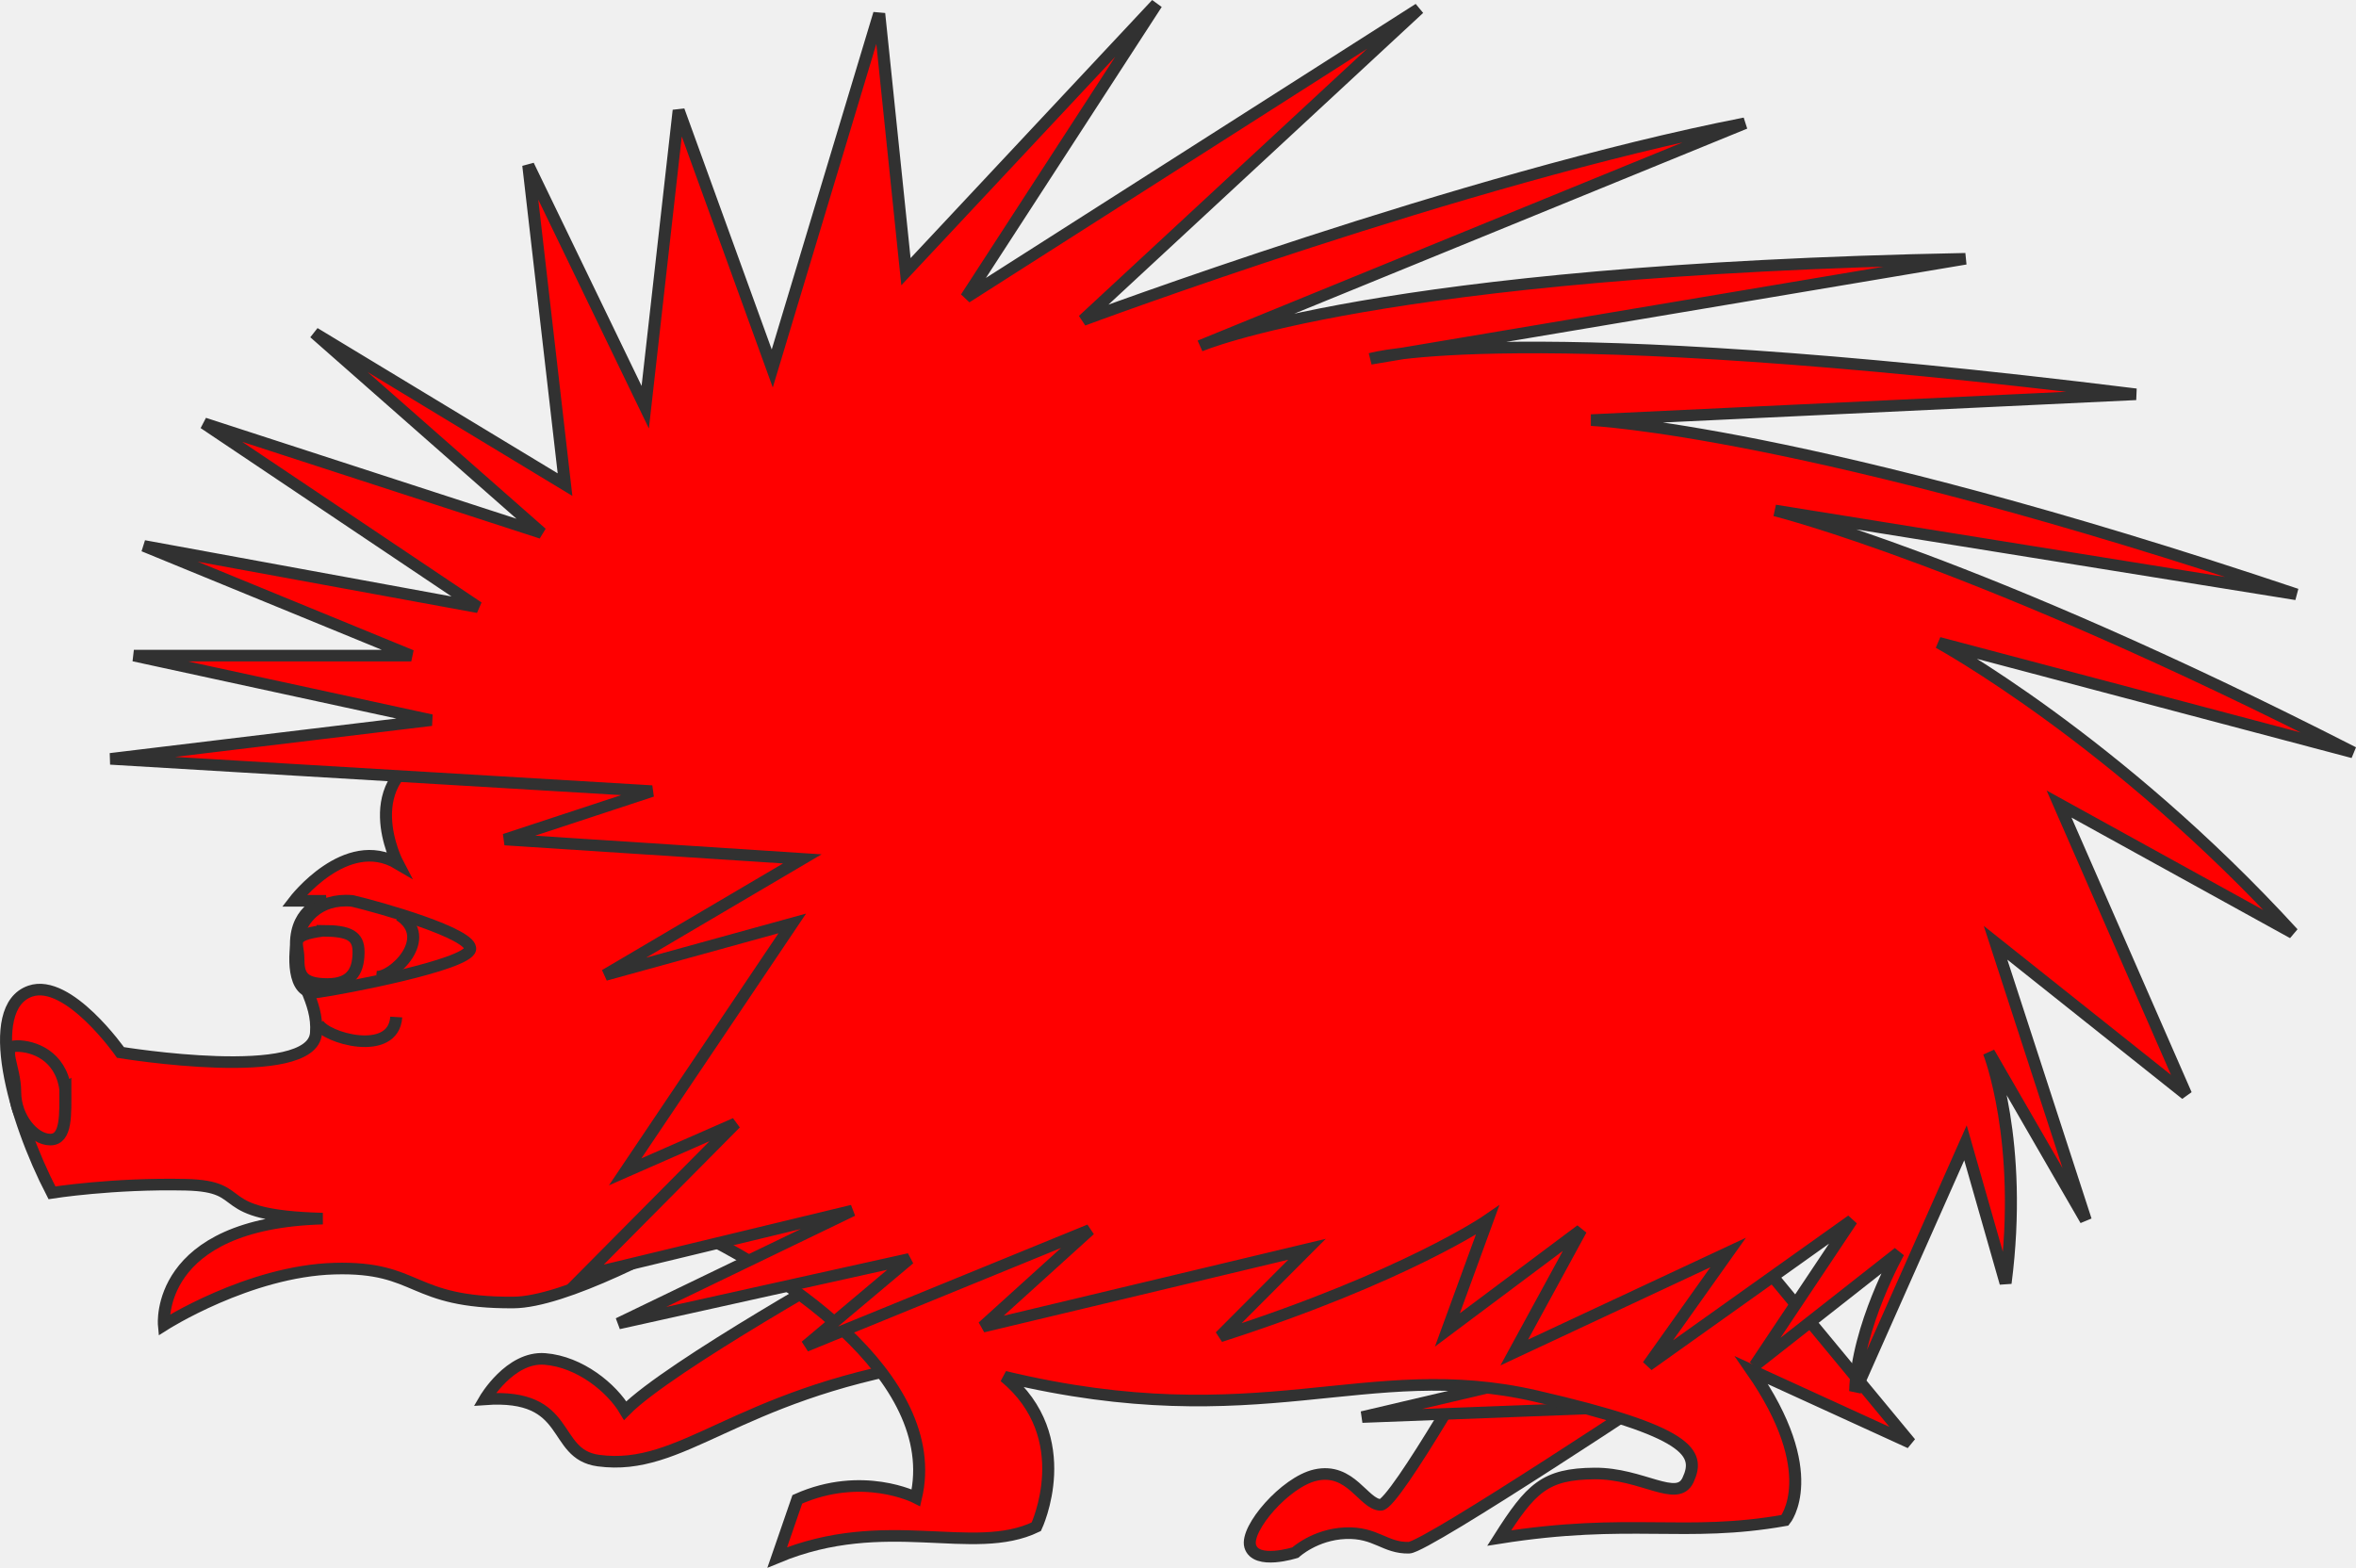
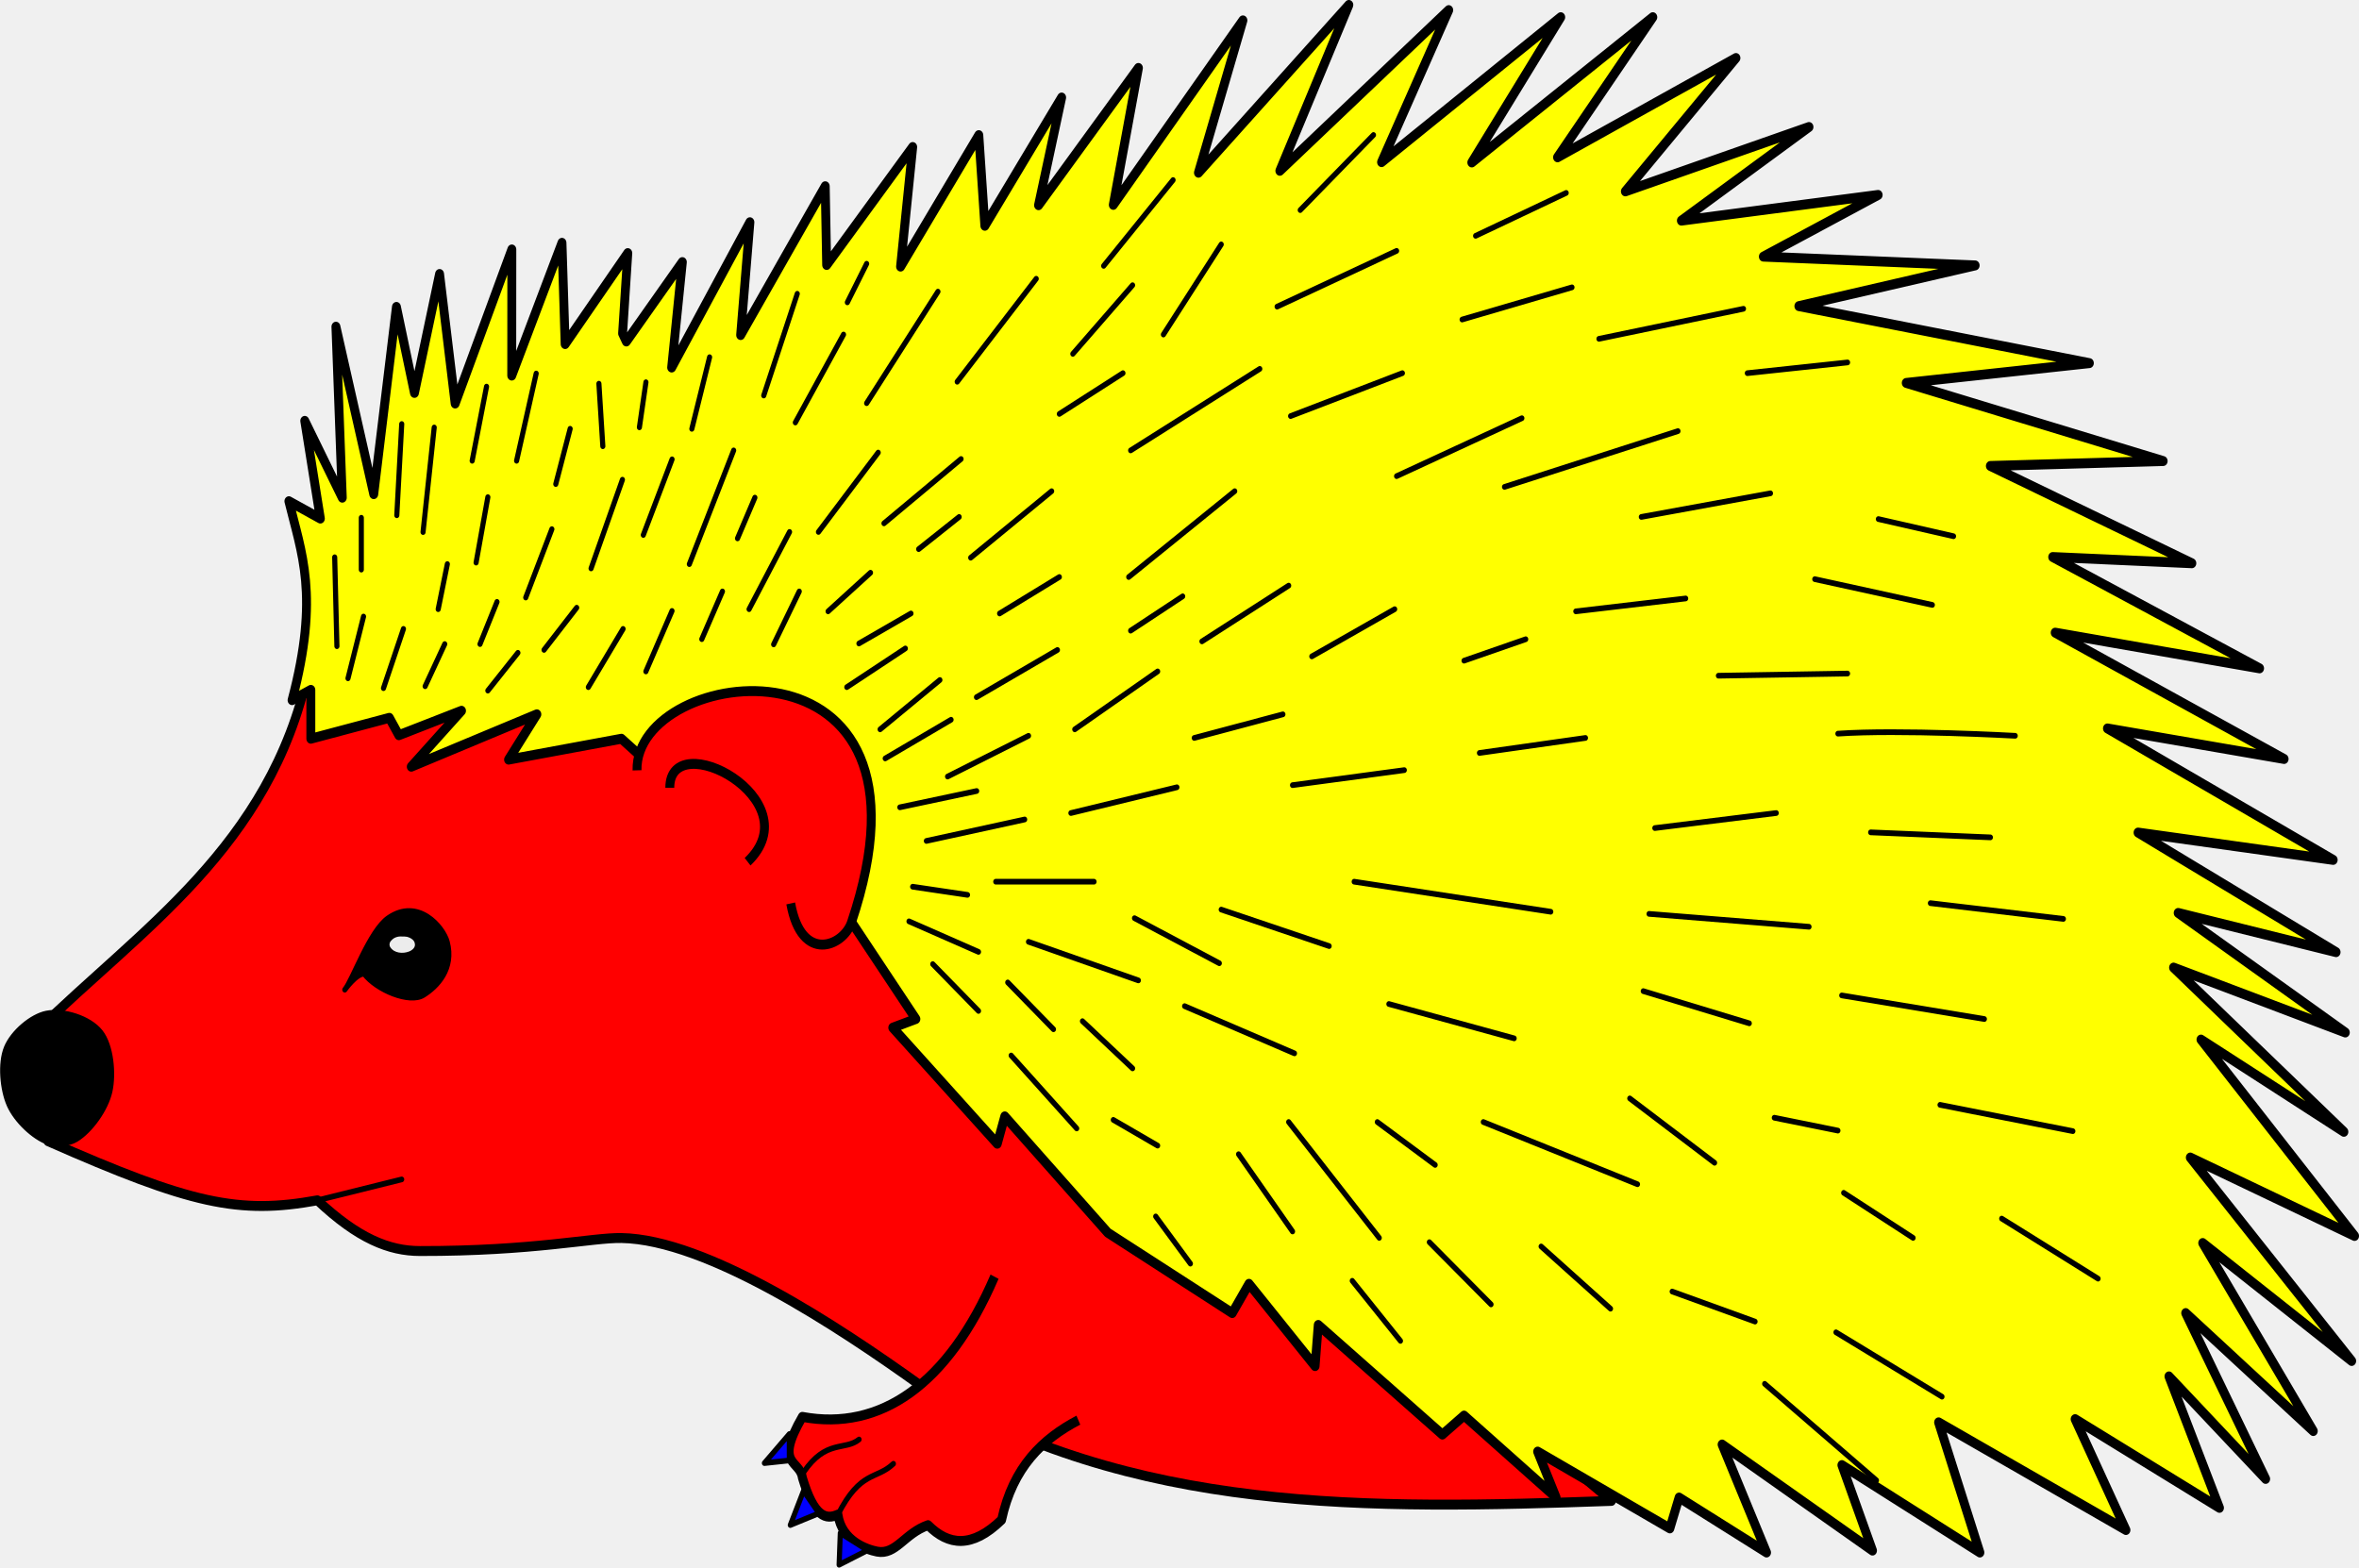
- <svg xmlns="http://www.w3.org/2000/svg" id="svg2" version="1.1" width="475.867" height="316.705">
-   <g transform="translate(-63.50837,-130.4068)" style="display:inline" id="layer3" />
-   <g transform="translate(-63.50837,-130.4068)" style="display:inline" id="layer4">
-     <g transform="matrix(-1.639903,0,0,1.583152,792.6359,-492.7433)" id="g2288" style="display:inline;stroke:#313131;stroke-opacity:1">
-       <g style="display:inline;fill:#ff0000;stroke:#313131;stroke-opacity:1" id="g1961">
-         <path id="path6423" d="m 260.891,563.798 c 0,0 11.959,21.9 13.681,21.832 2.116,-0.083 3.667,-4.824 8.033,-3.8 3.677,0.863 8.645,6.793 8.028,9.057 -0.67,2.456 -5.558,0.823 -5.558,0.823 0,0 -2.419,-2.316 -6.175,-2.47 -3.756,-0.154 -4.839,1.924 -7.822,1.853 -2.161,-0.051 -33.139,-21.407 -33.139,-21.407" style="fill:#ff0000;fill-opacity:1;fill-rule:evenodd;stroke:#313131;stroke-width:1.48;stroke-linecap:butt;stroke-linejoin:miter;stroke-miterlimit:4;stroke-dasharray:none;stroke-opacity:1" />
-         <path id="path3753" d="m 330.77,567.628 c 23.465,4.117 29.765,13.791 40.138,12.35 5.914,-0.821 3.088,-8.645 13.997,-7.822 0,0 -3.088,-5.506 -7.41,-5.146 -4.323,0.36 -8.231,3.709 -9.88,6.587 -5.423,-5.7 -29.434,-19.554 -29.434,-19.554" style="fill:#ff0000;fill-opacity:1;fill-rule:evenodd;stroke:#313131;stroke-width:1.48;stroke-linecap:butt;stroke-linejoin:miter;stroke-miterlimit:4;stroke-dasharray:none;stroke-opacity:1" />
-         <path id="path7310" d="m 245.555,573.185 31.287,1.235 -23.671,-5.763" style="fill:#ff0000;fill-opacity:1;fill-rule:evenodd;stroke:#313131;stroke-width:1.48;stroke-linecap:butt;stroke-linejoin:miter;stroke-miterlimit:4;stroke-dasharray:none;stroke-opacity:1" />
-         <path id="path2866" d="m 361.645,549.514 c -12.762,5.763 -33.345,19.76 -29.846,35.198 0,0 6.587,-3.499 14.614,0.206 l 2.47,7.41 c -13.379,-5.763 -24.083,0 -31.904,-3.911 0,0 -5.184,-11.37 3.911,-19.143 -31.493,7.822 -44.504,-2.526 -65.455,2.47 -18.988,4.528 -20.275,7.256 -18.731,10.703 1.337,2.987 5.66,-0.875 11.527,-0.823 6.107,0.054 7.822,1.853 11.733,8.233 -16.117,-2.649 -22.848,10e-6 -35.198,-2.264 0,0 -4.734,-5.969 4.117,-19.143 l -19.554,9.263 22.848,-28.611" style="fill:#ff0000;fill-opacity:1;fill-rule:evenodd;stroke:#313131;stroke-width:1.48;stroke-linecap:butt;stroke-linejoin:miter;stroke-miterlimit:4;stroke-dasharray:none;stroke-opacity:1" />
-         <path id="path4640" d="m 315.536,485.241 c 0,0 35.603,60.867 39.498,63.18 7.686,4.562 20.157,11.351 26.372,11.385 12.833,0.074 11.475,-4.631 22.024,-4.323 10.549,0.309 20.995,7.204 20.995,7.204 0,0 1.197,-12.994 -19.554,-13.585 14.267,-0.387 8.504,-4.13 16.878,-4.323 8.954,-0.206 16.467,1.029 16.467,1.029 4.734,-9.468 8.542,-23.619 2.676,-25.729 -4.68,-1.683 -11.115,7.822 -11.115,7.822 0,0 -23.613,4.028 -24.083,-2.47 -0.309,-4.271 2.47,-6.587 2.47,-11.321 0,-4.734 -3.705,-5.558 -3.705,-5.558 h 3.911 c 0,0 -6.381,-8.645 -12.762,-4.734 0,0 5.558,-10.909 -4.94,-14.614" style="fill:#ff0000;fill-opacity:1;fill-rule:evenodd;stroke:#313131;stroke-width:1.48;stroke-linecap:butt;stroke-linejoin:miter;stroke-miterlimit:4;stroke-dasharray:none;stroke-opacity:1" />
-         <path id="path5527" d="m 436.569,532.533 c 0,3.238 -0.193,6.484 1.853,6.484 2.045,0 4.323,-2.834 4.323,-6.072 0,-3.238 1.839,-5.866 -0.206,-5.866 -2.045,0 -5.352,1.187 -5.969,5.455 z" style="fill:#ff0000;fill-opacity:1;stroke:#313131;stroke-width:1.48;stroke-miterlimit:4;stroke-dasharray:none;stroke-opacity:1" />
-         <path style="fill:#ff0000;fill-opacity:1;stroke:#313131;stroke-width:1.48;stroke-miterlimit:4;stroke-dasharray:none;stroke-opacity:1" d="m 401.235,508.563 c -3.149,0.756 -14.995,4.207 -14.517,6.196 0.477,1.989 15.497,4.983 18.852,5.462 3.206,0.458 2.84,-5.138 2.363,-7.127 -0.477,-1.989 -2.403,-4.927 -6.697,-4.531 z" id="path6415" />
-         <path id="path6417" d="m 395.402,510.406 c -4.323,2.882 0.823,8.028 2.882,7.822" style="fill:#ff0000;fill-opacity:1;fill-rule:evenodd;stroke:#313131;stroke-width:1.48;stroke-linecap:butt;stroke-linejoin:miter;stroke-miterlimit:4;stroke-dasharray:none;stroke-opacity:1" />
-         <path style="fill:#ff0000;fill-opacity:1;fill-rule:evenodd;stroke:#313131;stroke-width:1.48;stroke-linecap:butt;stroke-linejoin:miter;stroke-miterlimit:4;stroke-dasharray:none;stroke-opacity:1" d="m 395.812,523.381 c 0.334,5.184 8.805,2.683 9.655,0.798" id="path6419" />
-         <path style="fill:#ff0000;fill-opacity:1;stroke:#313131;stroke-width:1.48;stroke-miterlimit:4;stroke-dasharray:none;stroke-opacity:1" d="m 404.881,512.376 c -3.238,0 -4.425,0.631 -4.425,2.676 0,2.045 0.57,4.117 3.808,4.117 3.238,0 3.602,-1.248 3.602,-3.293 0,-2.045 1.283,-2.882 -2.985,-3.499 z" id="path6421" />
-         <path id="path1978" d="m 364.321,494.557 66.69,-4.117 -39.52,-4.94 36.638,-8.233 H 393.961 l 32.933,-13.997 -41.167,7.822 33.757,-23.465 -41.578,13.997 27.993,-25.523 -30.875,19.348 4.528,-40.755 -14.408,30.875 -4.117,-37.873 -11.527,32.933 -13.173,-45.283 -3.293,32.933 -30.875,-34.168 23.465,37.462 -55.781,-36.844 41.373,39.726 c 0,0 -46.93,-18.113 -81.51,-25.112 l 67.102,28.405 c 0,0 -21.613,-9.674 -94.272,-11.115 l 73.277,12.762 c 0,0 -17.29,-5.352 -94.272,4.528 l 67.102,3.293 c 0,0 -26.553,1.235 -86.862,22.23 l 64.22,-10.703 c 0,0 -24.906,6.381 -71.219,30.875 l 51.047,-13.997 c 0,0 -21.818,12.35 -43.637,37.05 l 28.817,-16.467 -15.643,37.05 23.465,-19.348 -11.115,35.403 11.938,-21.407 c 0,0 -4.323,11.321 -2.058,29.434 l 4.94,-17.908 13.585,31.698 c -0.206,-8.233 -5.352,-17.702 -5.352,-17.702 l 17.702,14.408 -11.938,-18.525 25.112,18.525 -9.88,-14.408 26.347,12.762 -8.233,-15.643 16.467,12.762 -4.94,-13.997 c 0,0 10.086,7.204 32.933,14.82 l -10.703,-11.115 39.932,9.88 -13.173,-12.35 34.992,14.82 -12.762,-11.115 35.815,8.233 -28.817,-14.408 32.933,8.233 -18.525,-19.348 13.585,6.175 -20.583,-31.698 23.053,6.587 -24.288,-14.82 36.638,-2.47 z" style="fill:#ff0000;fill-opacity:1;fill-rule:evenodd;stroke:#313131;stroke-width:1.48;stroke-linecap:butt;stroke-linejoin:miter;stroke-miterlimit:4;stroke-dasharray:none;stroke-opacity:1" />
+ <svg xmlns="http://www.w3.org/2000/svg" width="111.894" height="74.368" viewBox="0 0 111.894 74.368" version="1.1" id="svg3821">
+   <defs id="defs3818" />
+   <g id="layer1" transform="translate(-48.91722,-120.0918)" clip-path="none">
+     <g id="g4068" transform="matrix(0.4172814,0,0,0.4646921,-27.24605,-50.99393)" style="display:inline;stroke-width:0.579;stroke-dasharray:none">
+       <g transform="matrix(1.05,0,0,1.05,182.4048,368.1511)" id="g5479" style="display:inline;stroke-width:0.552;stroke-dasharray:none">
+         <g id="g5481" style="display:inline;stroke-width:0.552;stroke-dasharray:none" transform="translate(-172.7968,-224.447)">
+           <g id="g5483" transform="translate(212.9503,-619.1589)" style="stroke-width:0.552;stroke-dasharray:none" />
+           <g id="g5485" transform="translate(212.9503,-619.1589)" style="stroke-width:0.552;stroke-dasharray:none">
+             <g transform="matrix(2,0,0,2,-732.8919,-1853.188)" id="g5487" style="stroke-width:0.276;stroke-dasharray:none" />
+             <g transform="matrix(2,0,0,2,1696.976,-413.5503)" id="g5489" style="stroke-width:0.276;stroke-dasharray:none" />
+             <g id="g5491" transform="matrix(2,0,0,2,-732.8921,-453.1879)" style="stroke-width:0.276;stroke-dasharray:none" />
+             <g id="g5493" transform="matrix(2,0,0,2,-732.8921,-453.1879)" style="stroke-width:0.276;stroke-dasharray:none" />
+             <g id="g5495" transform="matrix(2,0,0,2,-732.8921,-453.1879)" style="stroke-width:0.276;stroke-dasharray:none" />
+           </g>
+           <g id="g5497" transform="translate(212.9503,-619.1589)" style="stroke-width:0.552;stroke-dasharray:none" />
+           <g id="g5499" transform="translate(212.9503,-619.1589)" style="stroke-width:0.552;stroke-dasharray:none" />
+         </g>
+         <g id="g5501" transform="translate(-172.7968,-224.447)" style="stroke-width:0.552;stroke-dasharray:none">
+           <g id="g3798" style="stroke-width:0.552;stroke-dasharray:none">
+             <path style="fill:#ff0000;stroke:#000000;stroke-width:0.964;stroke-linejoin:round;stroke-dasharray:none" d="m 206.278,289.797 c -4.138,17.033 -18.214,25.054 -29.407,34.941 l 1.232,10.682 c 15.482,6.131 20.65,7.145 29.169,5.752 4.386,3.709 7.758,4.926 11.093,4.93 12.353,0.014 18.655,-1.317 21.827,-1.265 9.229,0.149 23.398,8.552 32.403,14.358 22.86,12.504 48.515,12.034 74.772,11.201 l -112.158,-84.794 z" id="path3383" />
+             <g id="crined">
+               <path id="path3376" d="m 318.933,224.947 -16.281,16.312 4.812,-14.812 -14.031,17.937 2.719,-13.312 -10.812,13.344 2.5,-10.469 -8.312,12.469 -0.656,-8.812 -8.469,12.781 1.312,-11.625 -9.312,11.469 -0.156,-7.656 -9.156,14.469 1,-10.969 -8.469,14.125 1.156,-10.25 -6.062,7.719 -0.406,-0.781 0.562,-7.812 -6.781,8.844 -0.344,-9.844 -5.438,12.906 0.01,-12.26 -6.135,14.979 -1.688,-12.594 -2.719,11.562 -1.951,-8.361 -2.456,18.204 -4.094,-16.281 0.688,16.625 -4.062,-7.469 1.688,9.5 -3.406,-1.688 c 1.341,4.98 3.349,9.149 0.344,19.344 l 2.031,-1 v 4.75 l 8.5,-2.031 1.031,1.688 6.781,-2.375 -5.438,5.438 13.594,-5.094 -3.062,4.406 12.219,-2.031 5.438,4.406 9.719,-6.469 7.25,16.5 9.469,12.812 -2.5,0.844 11.312,11.281 0.812,-2.656 11.156,11.312 13.469,7.812 1.812,-2.844 7.156,8 0.344,-4 13.438,10.656 2.344,-1.844 9.969,7.969 -2,-4.469 14.312,7.469 1,-3 9.469,5.344 -4.812,-10.5 16.281,10.312 -3.312,-8.312 14.938,8.5 -4.469,-12.656 20.281,10.469 -5.5,-10.781 15.625,8.625 -5.469,-12.781 10.469,9.969 -8.656,-16.125 13.812,11.469 -11.969,-18.281 16.125,11.469 -17.469,-19.781 17.781,7.625 -16.625,-19.094 15.469,8.969 -18.438,-15.969 18.594,6.312 -18.094,-11.625 17.094,3.812 -21.438,-11.625 21.125,2.656 -24.438,-12.781 19.125,2.969 -24.781,-12.281 22.125,3.469 -22.395,-10.823 15.062,0.604 -21.812,-9.459 18.707,-0.478 -27.812,-7.594 19.823,-1.926 -31.448,-5.543 19.083,-3.958 -22.927,-0.854 12.427,-5.999 -21.302,2.499 13.813,-9.104 -19.876,6.261 11.969,-12.969 -19.312,9.656 10.312,-13.625 -19.594,14.125 9.625,-14.125 -19.395,14.093 7.27,-14.781 -18.281,15.625 7.469,-16.125 z" style="fill:#ffff00;stroke:#000000;stroke-width:0.964;stroke-linejoin:round;stroke-dasharray:none" />
+             </g>
+             <path style="fill:#ff0000;stroke:#000000;stroke-width:0.964;stroke-linejoin:round;stroke-dasharray:none" d="m 258.512,312.305 c 1.164,5.899 5.707,4.16 6.573,1.849 10.938,-29.195 -23.481,-25.113 -23.212,-14.79" id="path3389" />
+             <path style="fill:#ff0000;stroke:#000000;stroke-width:0.964;stroke-linejoin:round;stroke-dasharray:none" d="m 253.842,308.251 c 7.022,-6.045 -8.429,-13.324 -8.422,-7.19" id="path3387" />
+             <path style="display:inline;fill:#000000;fill-opacity:1;stroke:#000000;stroke-width:0.552;stroke-linecap:round;stroke-linejoin:round;stroke-miterlimit:4;stroke-dasharray:none;stroke-opacity:1" d="m 177.942,323.012 c -1.615,0.289 -3.653,1.839 -4.338,3.329 -0.696,1.515 -0.435,4.054 0.303,5.549 0.741,1.501 2.64,3.13 4.237,3.632 0.871,0.274 2.227,0.137 3.027,-0.303 1.549,-0.853 3.203,-2.926 3.632,-4.641 0.425,-1.699 0.148,-4.436 -1.009,-5.75 -1.214,-1.38 -4.042,-2.139 -5.851,-1.816 z" id="path3391" />
+             <path style="display:inline;fill:#000000;fill-opacity:1;stroke:#000000;stroke-width:0.552;stroke-linecap:round;stroke-linejoin:round;stroke-miterlimit:4;stroke-dasharray:none;stroke-opacity:1" d="m 210.236,320.694 c 0,0 1.251,-1.59 2.101,-1.552 1.351,1.582 4.915,2.899 6.407,2.068 1.511,-0.842 3.347,-2.567 2.578,-5.157 -0.424,-1.426 -3.138,-4.338 -6.383,-2.32 -2.009,1.249 -3.871,6.091 -4.703,6.961 z" id="path3393" />
+             <ellipse style="display:inline;fill:#ffffff;fill-opacity:1;stroke:#ffffff;stroke-width:0.64;stroke-linecap:round;stroke-linejoin:round;stroke-miterlimit:4;stroke-dasharray:none;stroke-opacity:1" id="path3395" transform="matrix(1.180398,0,0,0.6301311,-109.3087,145.8639)" cx="275.986" cy="270.475" rx="0.877" ry="1.007" />
+             <g transform="translate(-41.1918,41.88454)" id="g3397" style="display:inline;stroke-width:0.552;stroke-dasharray:none;fill:#ff0000">
+               <path id="path3399" d="m 321.769,306.713 c -5.026,10.496 -12.378,15.039 -20.807,13.629 -3.084,4.772 -0.257,4.171 0,5.906 1.284,3.887 2.568,4.112 3.852,3.595 0.416,2.601 3.155,3.408 4.242,3.599 2.04,0.359 2.974,-1.787 5.515,-2.572 2.192,1.982 4.743,2.287 7.96,-0.514 1.233,-5.135 4.432,-7.868 8.311,-9.696" style="fill:#ff0000;stroke:#000000;stroke-width:0.964;stroke-linejoin:round;stroke-dasharray:none" />
+               <path id="path3401" d="m 304.813,329.843 c 2.472,-4.34 4.145,-3.356 6.005,-4.944" style="fill:#ff0000;fill-opacity:1;stroke:#000000;stroke-width:0.552;stroke-linecap:round;stroke-linejoin:round;stroke-miterlimit:4;stroke-dasharray:none;stroke-opacity:1" />
+               <path id="path3403" d="m 301.09,325.735 c 2.44,-3.241 4.481,-2.079 6.011,-3.195" style="fill:#ff0000;fill-opacity:1;stroke:#000000;stroke-width:0.552;stroke-linecap:round;stroke-linejoin:round;stroke-miterlimit:4;stroke-dasharray:none;stroke-opacity:1" />
+               <g id="armed">
+                 <path id="path3405" d="m 304.942,334.722 0.128,-3.081 2.953,1.669 z" style="fill:#0000ff;stroke:#000000;stroke-width:0.552;stroke-linejoin:round;stroke-dasharray:none" />
+                 <path id="path3407" d="m 301.09,327.532 1.669,2.183 -3.102,1.145 z" style="fill:#0000ff;stroke:#000000;stroke-width:0.552;stroke-linejoin:round;stroke-dasharray:none" />
+                 <path id="path3409" d="m 299.55,322.011 -2.696,2.824 2.696,-0.257 z" style="fill:#0000ff;stroke:#000000;stroke-width:0.552;stroke-linejoin:round;stroke-dasharray:none" />
+               </g>
+             </g>
+             <path id="path3411" d="m 311.167,254.28 12.935,-5.424" style="display:inline;fill:#fcef3c;fill-opacity:1;stroke:#000000;stroke-width:0.552;stroke-linecap:round;stroke-linejoin:round;stroke-miterlimit:4;stroke-dasharray:none;stroke-opacity:1" />
+             <path id="path3413" d="m 312.628,264.92 12.1,-4.173" style="display:inline;fill:#fcef3c;fill-opacity:1;stroke:#000000;stroke-width:0.552;stroke-linecap:round;stroke-linejoin:round;stroke-miterlimit:4;stroke-dasharray:none;stroke-opacity:1" />
+             <path id="path3415" d="m 324.102,270.761 13.561,-5.633" style="display:inline;fill:#fcef3c;fill-opacity:1;stroke:#000000;stroke-width:0.552;stroke-linecap:round;stroke-linejoin:round;stroke-miterlimit:4;stroke-dasharray:none;stroke-opacity:1" />
+             <path id="path3417" d="m 335.785,271.805 18.776,-5.424" style="display:inline;fill:#fcef3c;fill-opacity:1;stroke:#000000;stroke-width:0.552;stroke-linecap:round;stroke-linejoin:round;stroke-miterlimit:4;stroke-dasharray:none;stroke-opacity:1" />
+             <path id="path3419" d="m 350.598,274.725 13.978,-2.295" style="display:inline;fill:#fcef3c;fill-opacity:1;stroke:#000000;stroke-width:0.552;stroke-linecap:round;stroke-linejoin:round;stroke-miterlimit:4;stroke-dasharray:none;stroke-opacity:1" />
+             <path id="path3421" d="m 362.073,260.747 10.849,-1.043" style="display:inline;fill:#fcef3c;fill-opacity:1;stroke:#000000;stroke-width:0.552;stroke-linecap:round;stroke-linejoin:round;stroke-miterlimit:4;stroke-dasharray:none;stroke-opacity:1" />
+             <path id="path3423" d="m 346.008,257.409 15.647,-2.921" style="display:inline;fill:#fcef3c;fill-opacity:1;stroke:#000000;stroke-width:0.552;stroke-linecap:round;stroke-linejoin:round;stroke-miterlimit:4;stroke-dasharray:none;stroke-opacity:1" />
+             <path id="path3425" d="m 295.312,268.258 13.978,-7.928" style="display:inline;fill:#fcef3c;fill-opacity:1;stroke:#000000;stroke-width:0.552;stroke-linecap:round;stroke-linejoin:round;stroke-miterlimit:4;stroke-dasharray:none;stroke-opacity:1" />
+             <path id="path3427" d="m 298.858,256.992 6.259,-8.762" style="display:inline;fill:#fcef3c;fill-opacity:1;stroke:#000000;stroke-width:0.552;stroke-linecap:round;stroke-linejoin:round;stroke-miterlimit:4;stroke-dasharray:none;stroke-opacity:1" />
+             <path id="path3429" d="m 313.671,244.892 7.928,-7.302" style="display:inline;fill:#fcef3c;fill-opacity:1;stroke:#000000;stroke-width:0.552;stroke-linecap:round;stroke-linejoin:round;stroke-miterlimit:4;stroke-dasharray:none;stroke-opacity:1" />
+             <path id="path3431" d="m 289.053,258.87 6.467,-6.676" style="display:inline;fill:#fcef3c;fill-opacity:1;stroke:#000000;stroke-width:0.552;stroke-linecap:round;stroke-linejoin:round;stroke-miterlimit:4;stroke-dasharray:none;stroke-opacity:1" />
+             <path id="path3433" d="m 276.535,261.582 8.554,-10.014" style="display:inline;fill:#fcef3c;fill-opacity:1;stroke:#000000;stroke-width:0.552;stroke-linecap:round;stroke-linejoin:round;stroke-miterlimit:4;stroke-dasharray:none;stroke-opacity:1" />
+             <path id="path3435" d="m 266.73,263.668 7.719,-10.849" style="display:inline;fill:#fcef3c;fill-opacity:1;stroke:#000000;stroke-width:0.552;stroke-linecap:round;stroke-linejoin:round;stroke-miterlimit:4;stroke-dasharray:none;stroke-opacity:1" />
+             <path id="path3437" d="m 259.011,265.546 5.216,-8.554" style="display:inline;fill:#fcef3c;fill-opacity:1;stroke:#000000;stroke-width:0.552;stroke-linecap:round;stroke-linejoin:round;stroke-miterlimit:4;stroke-dasharray:none;stroke-opacity:1" />
+             <path id="path3439" d="m 247.536,279.315 4.798,-11.057" style="display:inline;fill:#fcef3c;fill-opacity:1;stroke:#000000;stroke-width:0.552;stroke-linecap:round;stroke-linejoin:round;stroke-miterlimit:4;stroke-dasharray:none;stroke-opacity:1" />
+             <path id="path3441" d="m 292.391,250.316 7.511,-8.345" style="display:inline;fill:#fcef3c;fill-opacity:1;stroke:#000000;stroke-width:0.552;stroke-linecap:round;stroke-linejoin:round;stroke-miterlimit:4;stroke-dasharray:none;stroke-opacity:1" />
+             <path id="path3443" d="m 332.656,247.395 9.806,-4.173" style="display:inline;fill:#fcef3c;fill-opacity:1;stroke:#000000;stroke-width:0.552;stroke-linecap:round;stroke-linejoin:round;stroke-miterlimit:4;stroke-dasharray:none;stroke-opacity:1" />
+             <path id="path3445" d="m 331.196,255.532 11.892,-3.129" style="display:inline;fill:#fcef3c;fill-opacity:1;stroke:#000000;stroke-width:0.552;stroke-linecap:round;stroke-linejoin:round;stroke-miterlimit:4;stroke-dasharray:none;stroke-opacity:1" />
+             <path id="path3447" d="m 295.103,280.567 11.475,-8.345" style="display:inline;fill:#fcef3c;fill-opacity:1;stroke:#000000;stroke-width:0.552;stroke-linecap:round;stroke-linejoin:round;stroke-miterlimit:4;stroke-dasharray:none;stroke-opacity:1" />
+             <path id="path3449" d="m 303.031,286.826 9.388,-5.424" style="display:inline;fill:#fcef3c;fill-opacity:1;stroke:#000000;stroke-width:0.552;stroke-linecap:round;stroke-linejoin:round;stroke-miterlimit:4;stroke-dasharray:none;stroke-opacity:1" />
+             <path id="path3451" d="m 314.923,288.286 8.971,-4.59" style="display:inline;fill:#fcef3c;fill-opacity:1;stroke:#000000;stroke-width:0.552;stroke-linecap:round;stroke-linejoin:round;stroke-miterlimit:4;stroke-dasharray:none;stroke-opacity:1" />
+             <path id="path3453" d="m 302.196,296.214 9.597,-2.295" style="display:inline;fill:#fcef3c;fill-opacity:1;stroke:#000000;stroke-width:0.552;stroke-linecap:round;stroke-linejoin:round;stroke-miterlimit:4;stroke-dasharray:none;stroke-opacity:1" />
+             <path id="path3455" d="m 312.836,300.804 12.1,-1.46" style="display:inline;fill:#fcef3c;fill-opacity:1;stroke:#000000;stroke-width:0.552;stroke-linecap:round;stroke-linejoin:round;stroke-miterlimit:4;stroke-dasharray:none;stroke-opacity:1" />
+             <path id="path3457" d="m 333.073,297.674 11.475,-1.46" style="display:inline;fill:#fcef3c;fill-opacity:1;stroke:#000000;stroke-width:0.552;stroke-linecap:round;stroke-linejoin:round;stroke-miterlimit:4;stroke-dasharray:none;stroke-opacity:1" />
+             <path id="path3461" d="m 371.878,295.797 c 6.676,-0.417 19.194,0.209 19.194,0.209" style="display:inline;fill:#fcef3c;fill-opacity:1;stroke:#000000;stroke-width:0.552;stroke-linecap:round;stroke-linejoin:round;stroke-miterlimit:4;stroke-dasharray:none;stroke-opacity:1" />
+             <path id="path3463" d="m 375.425,305.394 12.961,0.488" style="display:inline;fill:#fcef3c;fill-opacity:1;stroke:#000000;stroke-width:0.552;stroke-linecap:round;stroke-linejoin:round;stroke-miterlimit:4;stroke-dasharray:none;stroke-opacity:1" />
+             <path id="path3465" d="m 381.892,312.278 14.395,1.531" style="display:inline;fill:#fcef3c;fill-opacity:1;stroke:#000000;stroke-width:0.552;stroke-linecap:round;stroke-linejoin:round;stroke-miterlimit:4;stroke-dasharray:none;stroke-opacity:1" />
+             <path id="path3467" d="m 351.433,313.321 17.316,1.252" style="display:inline;fill:#fcef3c;fill-opacity:1;stroke:#000000;stroke-width:0.552;stroke-linecap:round;stroke-linejoin:round;stroke-miterlimit:4;stroke-dasharray:none;stroke-opacity:1" />
+             <path id="path3469" d="m 352.058,304.976 13.144,-1.46" style="display:inline;fill:#fcef3c;fill-opacity:1;stroke:#000000;stroke-width:0.552;stroke-linecap:round;stroke-linejoin:round;stroke-miterlimit:4;stroke-dasharray:none;stroke-opacity:1" />
+             <path id="path3471" d="m 319.512,310.192 21.28,2.921" style="display:inline;fill:#fcef3c;fill-opacity:1;stroke:#000000;stroke-width:0.552;stroke-linecap:round;stroke-linejoin:round;stroke-miterlimit:4;stroke-dasharray:none;stroke-opacity:1" />
+             <path id="path3473" d="m 305.117,312.904 11.683,3.547" style="display:inline;fill:#fcef3c;fill-opacity:1;stroke:#000000;stroke-width:0.552;stroke-linecap:round;stroke-linejoin:round;stroke-miterlimit:4;stroke-dasharray:none;stroke-opacity:1" />
+             <path id="path3475" d="m 323.268,322.084 13.561,3.338" style="display:inline;fill:#fcef3c;fill-opacity:1;stroke:#000000;stroke-width:0.552;stroke-linecap:round;stroke-linejoin:round;stroke-miterlimit:4;stroke-dasharray:none;stroke-opacity:1" />
+             <path id="path3477" d="m 349.346,331.263 9.18,6.259" style="display:inline;fill:#fcef3c;fill-opacity:1;stroke:#000000;stroke-width:0.552;stroke-linecap:round;stroke-linejoin:round;stroke-miterlimit:4;stroke-dasharray:none;stroke-opacity:1" />
+             <path id="path3479" d="m 372.504,340.443 7.511,4.381" style="display:inline;fill:#fcef3c;fill-opacity:1;stroke:#000000;stroke-width:0.552;stroke-linecap:round;stroke-linejoin:round;stroke-miterlimit:4;stroke-dasharray:none;stroke-opacity:1" />
+             <path id="path3481" d="m 389.611,342.946 10.431,5.842" style="display:inline;fill:#fcef3c;fill-opacity:1;stroke:#000000;stroke-width:0.552;stroke-linecap:round;stroke-linejoin:round;stroke-miterlimit:4;stroke-dasharray:none;stroke-opacity:1" />
+             <path id="path3483" d="m 382.935,331.889 14.378,2.557" style="display:inline;fill:#fcef3c;fill-opacity:1;stroke:#000000;stroke-width:0.552;stroke-linecap:round;stroke-linejoin:round;stroke-miterlimit:4;stroke-dasharray:none;stroke-opacity:1" />
+             <path id="path3485" d="m 372.295,321.249 15.438,2.295" style="display:inline;fill:#fcef3c;fill-opacity:1;stroke:#000000;stroke-width:0.552;stroke-linecap:round;stroke-linejoin:round;stroke-miterlimit:4;stroke-dasharray:none;stroke-opacity:1" />
+             <path id="path3487" d="m 350.807,320.832 11.475,3.129" style="display:inline;fill:#fcef3c;fill-opacity:1;stroke:#000000;stroke-width:0.552;stroke-linecap:round;stroke-linejoin:round;stroke-miterlimit:4;stroke-dasharray:none;stroke-opacity:1" />
+             <path id="path3489" d="m 333.491,333.558 16.69,6.05" style="display:inline;fill:#fcef3c;fill-opacity:1;stroke:#000000;stroke-width:0.552;stroke-linecap:round;stroke-linejoin:round;stroke-miterlimit:4;stroke-dasharray:none;stroke-opacity:1" />
+             <path id="path3491" d="m 322.016,333.558 6.259,4.173" style="display:inline;fill:#fcef3c;fill-opacity:1;stroke:#000000;stroke-width:0.552;stroke-linecap:round;stroke-linejoin:round;stroke-miterlimit:4;stroke-dasharray:none;stroke-opacity:1" />
+             <path id="path3493" d="m 339.749,345.659 7.511,6.05" style="display:inline;fill:#fcef3c;fill-opacity:1;stroke:#000000;stroke-width:0.552;stroke-linecap:round;stroke-linejoin:round;stroke-miterlimit:4;stroke-dasharray:none;stroke-opacity:1" />
+             <path id="path3495" d="m 353.936,350.04 8.971,2.921" style="display:inline;fill:#fcef3c;fill-opacity:1;stroke:#000000;stroke-width:0.552;stroke-linecap:round;stroke-linejoin:round;stroke-miterlimit:4;stroke-dasharray:none;stroke-opacity:1" />
+             <path id="path3498" d="m 371.669,354.004 11.475,6.259" style="display:inline;fill:#fcef3c;fill-opacity:1;stroke:#000000;stroke-width:0.552;stroke-linecap:round;stroke-linejoin:round;stroke-miterlimit:4;stroke-dasharray:none;stroke-opacity:1" />
+             <path id="path3500" d="m 363.95,359.011 12.1,9.388" style="display:inline;fill:#fcef3c;fill-opacity:1;stroke:#000000;stroke-width:0.552;stroke-linecap:round;stroke-linejoin:round;stroke-miterlimit:4;stroke-dasharray:none;stroke-opacity:1" />
+             <path id="path3502" d="m 327.649,345.241 6.676,6.05" style="display:inline;fill:#fcef3c;fill-opacity:1;stroke:#000000;stroke-width:0.552;stroke-linecap:round;stroke-linejoin:round;stroke-miterlimit:4;stroke-dasharray:none;stroke-opacity:1" />
+             <path id="path3504" d="m 312.419,333.558 9.805,11.266" style="display:inline;fill:#fcef3c;fill-opacity:1;stroke:#000000;stroke-width:0.552;stroke-linecap:round;stroke-linejoin:round;stroke-miterlimit:4;stroke-dasharray:none;stroke-opacity:1" />
+             <path id="path3506" d="m 301.153,322.292 11.892,4.59" style="display:inline;fill:#fcef3c;fill-opacity:1;stroke:#000000;stroke-width:0.552;stroke-linecap:round;stroke-linejoin:round;stroke-miterlimit:4;stroke-dasharray:none;stroke-opacity:1" />
+             <path id="path3508" d="m 343.505,283.905 11.892,-1.252" style="display:inline;fill:#fcef3c;fill-opacity:1;stroke:#000000;stroke-width:0.552;stroke-linecap:round;stroke-linejoin:round;stroke-miterlimit:4;stroke-dasharray:none;stroke-opacity:1" />
+             <path id="path3510" d="m 369.374,280.776 12.726,2.504" style="display:inline;fill:#fcef3c;fill-opacity:1;stroke:#000000;stroke-width:0.552;stroke-linecap:round;stroke-linejoin:round;stroke-miterlimit:4;stroke-dasharray:none;stroke-opacity:1" />
+             <path id="path3512" d="m 376.259,274.934 8.136,1.669" style="display:inline;fill:#fcef3c;fill-opacity:1;stroke:#000000;stroke-width:0.552;stroke-linecap:round;stroke-linejoin:round;stroke-miterlimit:4;stroke-dasharray:none;stroke-opacity:1" />
+             <path id="path3514" d="m 277.996,278.689 8.762,-6.467" style="display:inline;fill:#fcef3c;fill-opacity:1;stroke:#000000;stroke-width:0.552;stroke-linecap:round;stroke-linejoin:round;stroke-miterlimit:4;stroke-dasharray:none;stroke-opacity:1" />
+             <path id="path3516" d="m 268.607,275.351 8.345,-6.259" style="display:inline;fill:#fcef3c;fill-opacity:1;stroke:#000000;stroke-width:0.552;stroke-linecap:round;stroke-linejoin:round;stroke-miterlimit:4;stroke-dasharray:none;stroke-opacity:1" />
+             <path id="path5570" d="m 261.514,276.186 6.467,-7.719" style="display:inline;fill:#fcef3c;fill-opacity:1;stroke:#000000;stroke-width:0.552;stroke-linecap:round;stroke-linejoin:round;stroke-miterlimit:4;stroke-dasharray:none;stroke-opacity:1" />
+             <path id="path3520" d="m 254.003,283.696 4.381,-7.511" style="display:inline;fill:#fcef3c;fill-opacity:1;stroke:#000000;stroke-width:0.552;stroke-linecap:round;stroke-linejoin:round;stroke-miterlimit:4;stroke-dasharray:none;stroke-opacity:1" />
+             <path id="path3522" d="m 255.591,262.922 3.628,-9.894" style="display:inline;fill:#fcef3c;fill-opacity:1;stroke:#000000;stroke-width:0.552;stroke-linecap:round;stroke-linejoin:round;stroke-miterlimit:4;stroke-dasharray:none;stroke-opacity:1" />
+             <path id="path3524" d="m 331.404,288.703 6.676,-2.086" style="display:inline;fill:#fcef3c;fill-opacity:1;stroke:#000000;stroke-width:0.552;stroke-linecap:round;stroke-linejoin:round;stroke-miterlimit:4;stroke-dasharray:none;stroke-opacity:1" />
+             <path id="path3526" d="m 358.943,290.164 13.978,-0.209" style="display:inline;fill:#fcef3c;fill-opacity:1;stroke:#000000;stroke-width:0.552;stroke-linecap:round;stroke-linejoin:round;stroke-miterlimit:4;stroke-dasharray:none;stroke-opacity:1" />
+             <path id="path3528" d="m 290.096,323.753 5.424,4.59" style="display:inline;fill:#fcef3c;fill-opacity:1;stroke:#000000;stroke-width:0.552;stroke-linecap:round;stroke-linejoin:round;stroke-miterlimit:4;stroke-dasharray:none;stroke-opacity:1" />
+             <path id="path3530" d="m 293.434,333.35 4.798,2.504" style="display:inline;fill:#fcef3c;fill-opacity:1;stroke:#000000;stroke-width:0.552;stroke-linecap:round;stroke-linejoin:round;stroke-miterlimit:4;stroke-dasharray:none;stroke-opacity:1" />
+             <path id="path3532" d="m 306.995,336.688 5.842,7.511" style="display:inline;fill:#fcef3c;fill-opacity:1;stroke:#000000;stroke-width:0.552;stroke-linecap:round;stroke-linejoin:round;stroke-miterlimit:4;stroke-dasharray:none;stroke-opacity:1" />
+             <path id="path3534" d="m 319.304,348.997 5.216,5.842" style="display:inline;fill:#fcef3c;fill-opacity:1;stroke:#000000;stroke-width:0.552;stroke-linecap:round;stroke-linejoin:round;stroke-miterlimit:4;stroke-dasharray:none;stroke-opacity:1" />
+             <path id="path3536" d="m 282.377,327.091 7.093,7.093" style="display:inline;fill:#fcef3c;fill-opacity:1;stroke:#000000;stroke-width:0.552;stroke-linecap:round;stroke-linejoin:round;stroke-miterlimit:4;stroke-dasharray:none;stroke-opacity:1" />
+             <path id="path3538" d="m 298.024,342.738 3.755,4.59" style="display:inline;fill:#fcef3c;fill-opacity:1;stroke:#000000;stroke-width:0.552;stroke-linecap:round;stroke-linejoin:round;stroke-miterlimit:4;stroke-dasharray:none;stroke-opacity:1" />
+             <path id="path3540" d="m 288.844,303.516 11.475,-2.504" style="display:inline;fill:#fcef3c;fill-opacity:1;stroke:#000000;stroke-width:0.552;stroke-linecap:round;stroke-linejoin:round;stroke-miterlimit:4;stroke-dasharray:none;stroke-opacity:1" />
+             <path id="path3542" d="m 273.197,306.228 10.64,-2.086" style="display:inline;fill:#fcef3c;fill-opacity:1;stroke:#000000;stroke-width:0.552;stroke-linecap:round;stroke-linejoin:round;stroke-miterlimit:4;stroke-dasharray:none;stroke-opacity:1" />
+             <path id="path3544" d="m 275.492,299.969 8.762,-3.964" style="display:inline;fill:#fcef3c;fill-opacity:1;stroke:#000000;stroke-width:0.552;stroke-linecap:round;stroke-linejoin:round;stroke-miterlimit:4;stroke-dasharray:none;stroke-opacity:1" />
+             <path id="path3546" d="m 289.262,295.379 8.971,-5.633" style="display:inline;fill:#fcef3c;fill-opacity:1;stroke:#000000;stroke-width:0.552;stroke-linecap:round;stroke-linejoin:round;stroke-miterlimit:4;stroke-dasharray:none;stroke-opacity:1" />
+             <path id="path3548" d="M 268.19,295.379 274.658,290.581" style="display:inline;fill:#fcef3c;fill-opacity:1;stroke:#000000;stroke-width:0.552;stroke-linecap:round;stroke-linejoin:round;stroke-miterlimit:4;stroke-dasharray:none;stroke-opacity:1" />
+             <path id="path3550" d="m 278.622,292.25 8.762,-4.59" style="display:inline;fill:#fcef3c;fill-opacity:1;stroke:#000000;stroke-width:0.552;stroke-linecap:round;stroke-linejoin:round;stroke-miterlimit:4;stroke-dasharray:none;stroke-opacity:1" />
+             <path id="path3552" d="m 281.125,284.114 6.467,-3.547" style="display:inline;fill:#fcef3c;fill-opacity:1;stroke:#000000;stroke-width:0.552;stroke-linecap:round;stroke-linejoin:round;stroke-miterlimit:4;stroke-dasharray:none;stroke-opacity:1" />
+             <path id="path3554" d="m 295.312,285.783 5.633,-3.338" style="display:inline;fill:#fcef3c;fill-opacity:1;stroke:#000000;stroke-width:0.552;stroke-linecap:round;stroke-linejoin:round;stroke-miterlimit:4;stroke-dasharray:none;stroke-opacity:1" />
+             <path id="path3556" d="m 262.557,283.905 4.59,-3.755" style="display:inline;fill:#fcef3c;fill-opacity:1;stroke:#000000;stroke-width:0.552;stroke-linecap:round;stroke-linejoin:round;stroke-miterlimit:4;stroke-dasharray:none;stroke-opacity:1" />
+             <path id="path3558" d="m 265.895,287.034 5.633,-2.921" style="display:inline;fill:#fcef3c;fill-opacity:1;stroke:#000000;stroke-width:0.552;stroke-linecap:round;stroke-linejoin:round;stroke-miterlimit:4;stroke-dasharray:none;stroke-opacity:1" />
+             <path id="path3560" d="m 272.363,277.855 4.381,-3.129" style="display:inline;fill:#fcef3c;fill-opacity:1;stroke:#000000;stroke-width:0.552;stroke-linecap:round;stroke-linejoin:round;stroke-miterlimit:4;stroke-dasharray:none;stroke-opacity:1" />
+             <path id="path3562" d="m 252.752,276.812 1.878,-3.964" style="display:inline;fill:#fcef3c;fill-opacity:1;stroke:#000000;stroke-width:0.552;stroke-linecap:round;stroke-linejoin:round;stroke-miterlimit:4;stroke-dasharray:none;stroke-opacity:1" />
+             <path id="path3564" d="m 264.643,253.863 2.086,-3.755" style="display:inline;fill:#fcef3c;fill-opacity:1;stroke:#000000;stroke-width:0.552;stroke-linecap:round;stroke-linejoin:round;stroke-miterlimit:4;stroke-dasharray:none;stroke-opacity:1" />
+             <path id="path3566" d="m 280.708,310.192 h 10.64" style="display:inline;fill:#fcef3c;fill-opacity:1;stroke:#000000;stroke-width:0.552;stroke-linecap:round;stroke-linejoin:round;stroke-miterlimit:4;stroke-dasharray:none;stroke-opacity:1" />
+             <path id="path3568" d="m 284.254,316.034 11.892,3.755" style="display:inline;fill:#fcef3c;fill-opacity:1;stroke:#000000;stroke-width:0.552;stroke-linecap:round;stroke-linejoin:round;stroke-miterlimit:4;stroke-dasharray:none;stroke-opacity:1" />
+             <path id="path3570" d="m 295.729,313.739 9.18,4.381" style="display:inline;fill:#fcef3c;fill-opacity:1;stroke:#000000;stroke-width:0.552;stroke-linecap:round;stroke-linejoin:round;stroke-miterlimit:4;stroke-dasharray:none;stroke-opacity:1" />
+             <path id="path3572" d="m 364.993,333.141 6.885,1.252" style="display:inline;fill:#fcef3c;fill-opacity:1;stroke:#000000;stroke-width:0.552;stroke-linecap:round;stroke-linejoin:round;stroke-miterlimit:4;stroke-dasharray:none;stroke-opacity:1" />
+             <path id="path3574" d="m 287.592,264.711 6.885,-3.964" style="display:inline;fill:#fcef3c;fill-opacity:1;stroke:#000000;stroke-width:0.552;stroke-linecap:round;stroke-linejoin:round;stroke-miterlimit:4;stroke-dasharray:none;stroke-opacity:1" />
+             <path id="path3576" d="m 271.711,310.68 5.94,0.792" style="display:inline;fill:#fcef3c;fill-opacity:1;stroke:#000000;stroke-width:0.552;stroke-linecap:round;stroke-linejoin:round;stroke-miterlimit:4;stroke-dasharray:none;stroke-opacity:1" />
+             <path id="path3578" d="m 271.315,314.046 7.524,2.97" style="display:inline;fill:#fcef3c;fill-opacity:1;stroke:#000000;stroke-width:0.552;stroke-linecap:round;stroke-linejoin:round;stroke-miterlimit:4;stroke-dasharray:none;stroke-opacity:1" />
+             <path id="path3580" d="m 273.889,318.204 4.95,4.554" style="display:inline;fill:#fcef3c;fill-opacity:1;stroke:#000000;stroke-width:0.552;stroke-linecap:round;stroke-linejoin:round;stroke-miterlimit:4;stroke-dasharray:none;stroke-opacity:1" />
+             <path id="path3582" d="m 282.006,319.986 4.95,4.554" style="display:inline;fill:#fcef3c;fill-opacity:1;stroke:#000000;stroke-width:0.552;stroke-linecap:round;stroke-linejoin:round;stroke-miterlimit:4;stroke-dasharray:none;stroke-opacity:1" />
+             <path id="path3584" d="m 270.325,302.958 8.316,-1.584" style="display:inline;fill:#fcef3c;fill-opacity:1;stroke:#000000;stroke-width:0.552;stroke-linecap:round;stroke-linejoin:round;stroke-miterlimit:4;stroke-dasharray:none;stroke-opacity:1" />
+             <path id="path3586" d="m 268.741,298.206 7.128,-3.762" style="display:inline;fill:#fcef3c;fill-opacity:1;stroke:#000000;stroke-width:0.552;stroke-linecap:round;stroke-linejoin:round;stroke-miterlimit:4;stroke-dasharray:none;stroke-opacity:1" />
+             <path id="path3588" d="m 264.583,291.276 6.336,-3.762" style="display:inline;fill:#fcef3c;fill-opacity:1;stroke:#000000;stroke-width:0.552;stroke-linecap:round;stroke-linejoin:round;stroke-miterlimit:4;stroke-dasharray:none;stroke-opacity:1" />
+             <path id="path3592" d="m 256.663,287.118 2.772,-5.148" style="display:inline;fill:#fcef3c;fill-opacity:1;stroke:#000000;stroke-width:0.552;stroke-linecap:round;stroke-linejoin:round;stroke-miterlimit:4;stroke-dasharray:none;stroke-opacity:1" />
+             <path id="path3594" d="m 248.884,286.609 2.235,-4.639" style="display:inline;fill:#fcef3c;fill-opacity:1;stroke:#000000;stroke-width:0.552;stroke-linecap:round;stroke-linejoin:round;stroke-miterlimit:4;stroke-dasharray:none;stroke-opacity:1" />
+             <path id="path3596" d="m 242.831,289.749 2.829,-5.883" style="display:inline;fill:#fcef3c;fill-opacity:1;stroke:#000000;stroke-width:0.552;stroke-linecap:round;stroke-linejoin:round;stroke-miterlimit:4;stroke-dasharray:none;stroke-opacity:1" />
+             <path id="path3598" d="m 209.382,287.294 -0.24,-8.646" style="display:inline;fill:#fcef3c;fill-opacity:1;stroke:#000000;stroke-width:0.552;stroke-linecap:round;stroke-linejoin:round;stroke-miterlimit:4;stroke-dasharray:none;stroke-opacity:1" />
+             <path id="path3600" d="m 212.024,279.849 v -5.043" style="display:inline;fill:#fcef3c;fill-opacity:1;stroke:#000000;stroke-width:0.552;stroke-linecap:round;stroke-linejoin:round;stroke-miterlimit:4;stroke-dasharray:none;stroke-opacity:1" />
+             <path id="path3602" d="m 210.583,290.416 1.681,-6.004" style="display:inline;fill:#fcef3c;fill-opacity:1;stroke:#000000;stroke-width:0.552;stroke-linecap:round;stroke-linejoin:round;stroke-miterlimit:4;stroke-dasharray:none;stroke-opacity:1" />
+             <path id="path3604" d="m 214.425,291.376 2.161,-5.764" style="display:inline;fill:#fcef3c;fill-opacity:1;stroke:#000000;stroke-width:0.552;stroke-linecap:round;stroke-linejoin:round;stroke-miterlimit:4;stroke-dasharray:none;stroke-opacity:1" />
+             <path id="path3606" d="m 218.708,276.198 1.208,-10.169" style="display:inline;fill:#fcef3c;fill-opacity:1;stroke:#000000;stroke-width:0.552;stroke-linecap:round;stroke-linejoin:round;stroke-miterlimit:4;stroke-dasharray:none;stroke-opacity:1" />
+             <path id="path3608" d="m 215.866,274.565 0.533,-8.872" style="display:inline;fill:#fcef3c;fill-opacity:1;stroke:#000000;stroke-width:0.552;stroke-linecap:round;stroke-linejoin:round;stroke-miterlimit:4;stroke-dasharray:none;stroke-opacity:1" />
+             <path id="path3620" d="m 247.807,266.16 1.921,-6.965" style="display:inline;fill:#fcef3c;fill-opacity:1;stroke:#000000;stroke-width:0.552;stroke-linecap:round;stroke-linejoin:round;stroke-miterlimit:4;stroke-dasharray:none;stroke-opacity:1" />
+             <path id="path3624" d="m 236.602,291.278 3.76,-5.665" style="display:inline;fill:#fcef3c;fill-opacity:1;stroke:#000000;stroke-width:0.552;stroke-linecap:round;stroke-linejoin:round;stroke-miterlimit:4;stroke-dasharray:none;stroke-opacity:1" />
+             <path id="path3640" d="m 224.025,269.267 1.556,-7.213" style="display:inline;fill:#fcef3c;fill-opacity:1;stroke:#000000;stroke-width:0.552;stroke-linecap:round;stroke-linejoin:round;stroke-miterlimit:4;stroke-dasharray:none;stroke-opacity:1" />
+             <path id="path3642" d="m 228.834,269.267 2.122,-8.486" style="display:inline;fill:#fcef3c;fill-opacity:1;stroke:#000000;stroke-width:0.552;stroke-linecap:round;stroke-linejoin:round;stroke-miterlimit:4;stroke-dasharray:none;stroke-opacity:1" />
+             <path id="path3644" d="m 238.169,267.852 -0.424,-6.082" style="display:inline;fill:#fcef3c;fill-opacity:1;stroke:#000000;stroke-width:0.552;stroke-linecap:round;stroke-linejoin:round;stroke-miterlimit:4;stroke-dasharray:none;stroke-opacity:1" />
+             <path id="path3646" d="m 242.13,266.014 0.707,-4.385" style="display:inline;fill:#fcef3c;fill-opacity:1;stroke:#000000;stroke-width:0.552;stroke-linecap:round;stroke-linejoin:round;stroke-miterlimit:4;stroke-dasharray:none;stroke-opacity:1" />
+             <path id="path3648" d="m 245.665,269.125 -3.112,7.355" style="display:inline;fill:#fcef3c;fill-opacity:1;stroke:#000000;stroke-width:0.552;stroke-linecap:round;stroke-linejoin:round;stroke-miterlimit:4;stroke-dasharray:none;stroke-opacity:1" />
+             <path id="path3650" d="m 240.291,271.105 -3.394,8.628" style="display:inline;fill:#fcef3c;fill-opacity:1;stroke:#000000;stroke-width:0.552;stroke-linecap:round;stroke-linejoin:round;stroke-miterlimit:4;stroke-dasharray:none;stroke-opacity:1" />
+             <path id="path3652" d="m 231.805,287.654 3.536,-4.102" style="display:inline;fill:#fcef3c;fill-opacity:1;stroke:#000000;stroke-width:0.552;stroke-linecap:round;stroke-linejoin:round;stroke-miterlimit:4;stroke-dasharray:none;stroke-opacity:1" />
+             <path id="path3654" d="m 229.824,282.562 2.829,-6.648" style="display:inline;fill:#fcef3c;fill-opacity:1;stroke:#000000;stroke-width:0.552;stroke-linecap:round;stroke-linejoin:round;stroke-miterlimit:4;stroke-dasharray:none;stroke-opacity:1" />
+             <path id="path3656" d="m 233.077,271.53 1.556,-5.375" style="display:inline;fill:#fcef3c;fill-opacity:1;stroke:#000000;stroke-width:0.552;stroke-linecap:round;stroke-linejoin:round;stroke-miterlimit:4;stroke-dasharray:none;stroke-opacity:1" />
+             <path id="path3658" d="m 225.723,272.803 -1.273,6.365" style="display:inline;fill:#fcef3c;fill-opacity:1;stroke:#000000;stroke-width:0.552;stroke-linecap:round;stroke-linejoin:round;stroke-miterlimit:4;stroke-dasharray:none;stroke-opacity:1" />
+             <path id="path3660" d="m 221.338,279.309 -0.99,4.385" style="display:inline;fill:#fcef3c;fill-opacity:1;stroke:#000000;stroke-width:0.552;stroke-linecap:round;stroke-linejoin:round;stroke-miterlimit:4;stroke-dasharray:none;stroke-opacity:1" />
+             <path id="path3662" d="m 218.934,291.19 2.122,-4.102" style="display:inline;fill:#fcef3c;fill-opacity:1;stroke:#000000;stroke-width:0.552;stroke-linecap:round;stroke-linejoin:round;stroke-miterlimit:4;stroke-dasharray:none;stroke-opacity:1" />
+             <path id="path3664" d="m 224.874,287.088 1.839,-4.102" style="display:inline;fill:#fcef3c;fill-opacity:1;stroke:#000000;stroke-width:0.552;stroke-linecap:round;stroke-linejoin:round;stroke-miterlimit:4;stroke-dasharray:none;stroke-opacity:1" />
+             <path id="path3666" d="m 225.723,291.614 3.253,-3.677" style="display:inline;fill:#fcef3c;fill-opacity:1;stroke:#000000;stroke-width:0.552;stroke-linecap:round;stroke-linejoin:round;stroke-miterlimit:4;stroke-dasharray:none;stroke-opacity:1" />
+             <path id="path3668" d="m 207.273,341.172 9.122,-2.034" style="display:inline;fill:#fcef3c;fill-opacity:1;stroke:#000000;stroke-width:0.552;stroke-linecap:round;stroke-linejoin:round;stroke-miterlimit:4;stroke-dasharray:none;stroke-opacity:1" />
+           </g>
+         </g>
+         <g id="g5633" transform="translate(-172.7968,-224.447)" style="stroke-width:0.552;stroke-dasharray:none" />
+         <g id="g5635" transform="translate(-172.7968,-224.447)" style="stroke-width:0.552;stroke-dasharray:none" />
      </g>
    </g>
+     <path style="fill:#ececec;stroke:#000000;stroke-width:0.459;stroke-linejoin:round;stroke-dasharray:none" d="m 256.958,621.58 c -0.765,-0.063 -1.564,0.179 -2.073,0.775 -0.433,0.397 -0.543,1.081 -0.182,1.561 0.782,1.12 2.405,1.262 3.596,0.794 0.652,-0.247 1.334,-0.849 1.188,-1.618 -0.072,-0.802 -0.889,-1.276 -1.595,-1.456 -0.307,-0.058 -0.622,-0.055 -0.934,-0.056 z" id="path7260" transform="scale(0.2645833)" />
  </g>
-   <g transform="translate(-63.50837,-130.4068)" style="display:inline" id="layer2" />
-   <g transform="translate(-63.50837,-130.4068)" style="display:inline" id="layer1" />
</svg>
